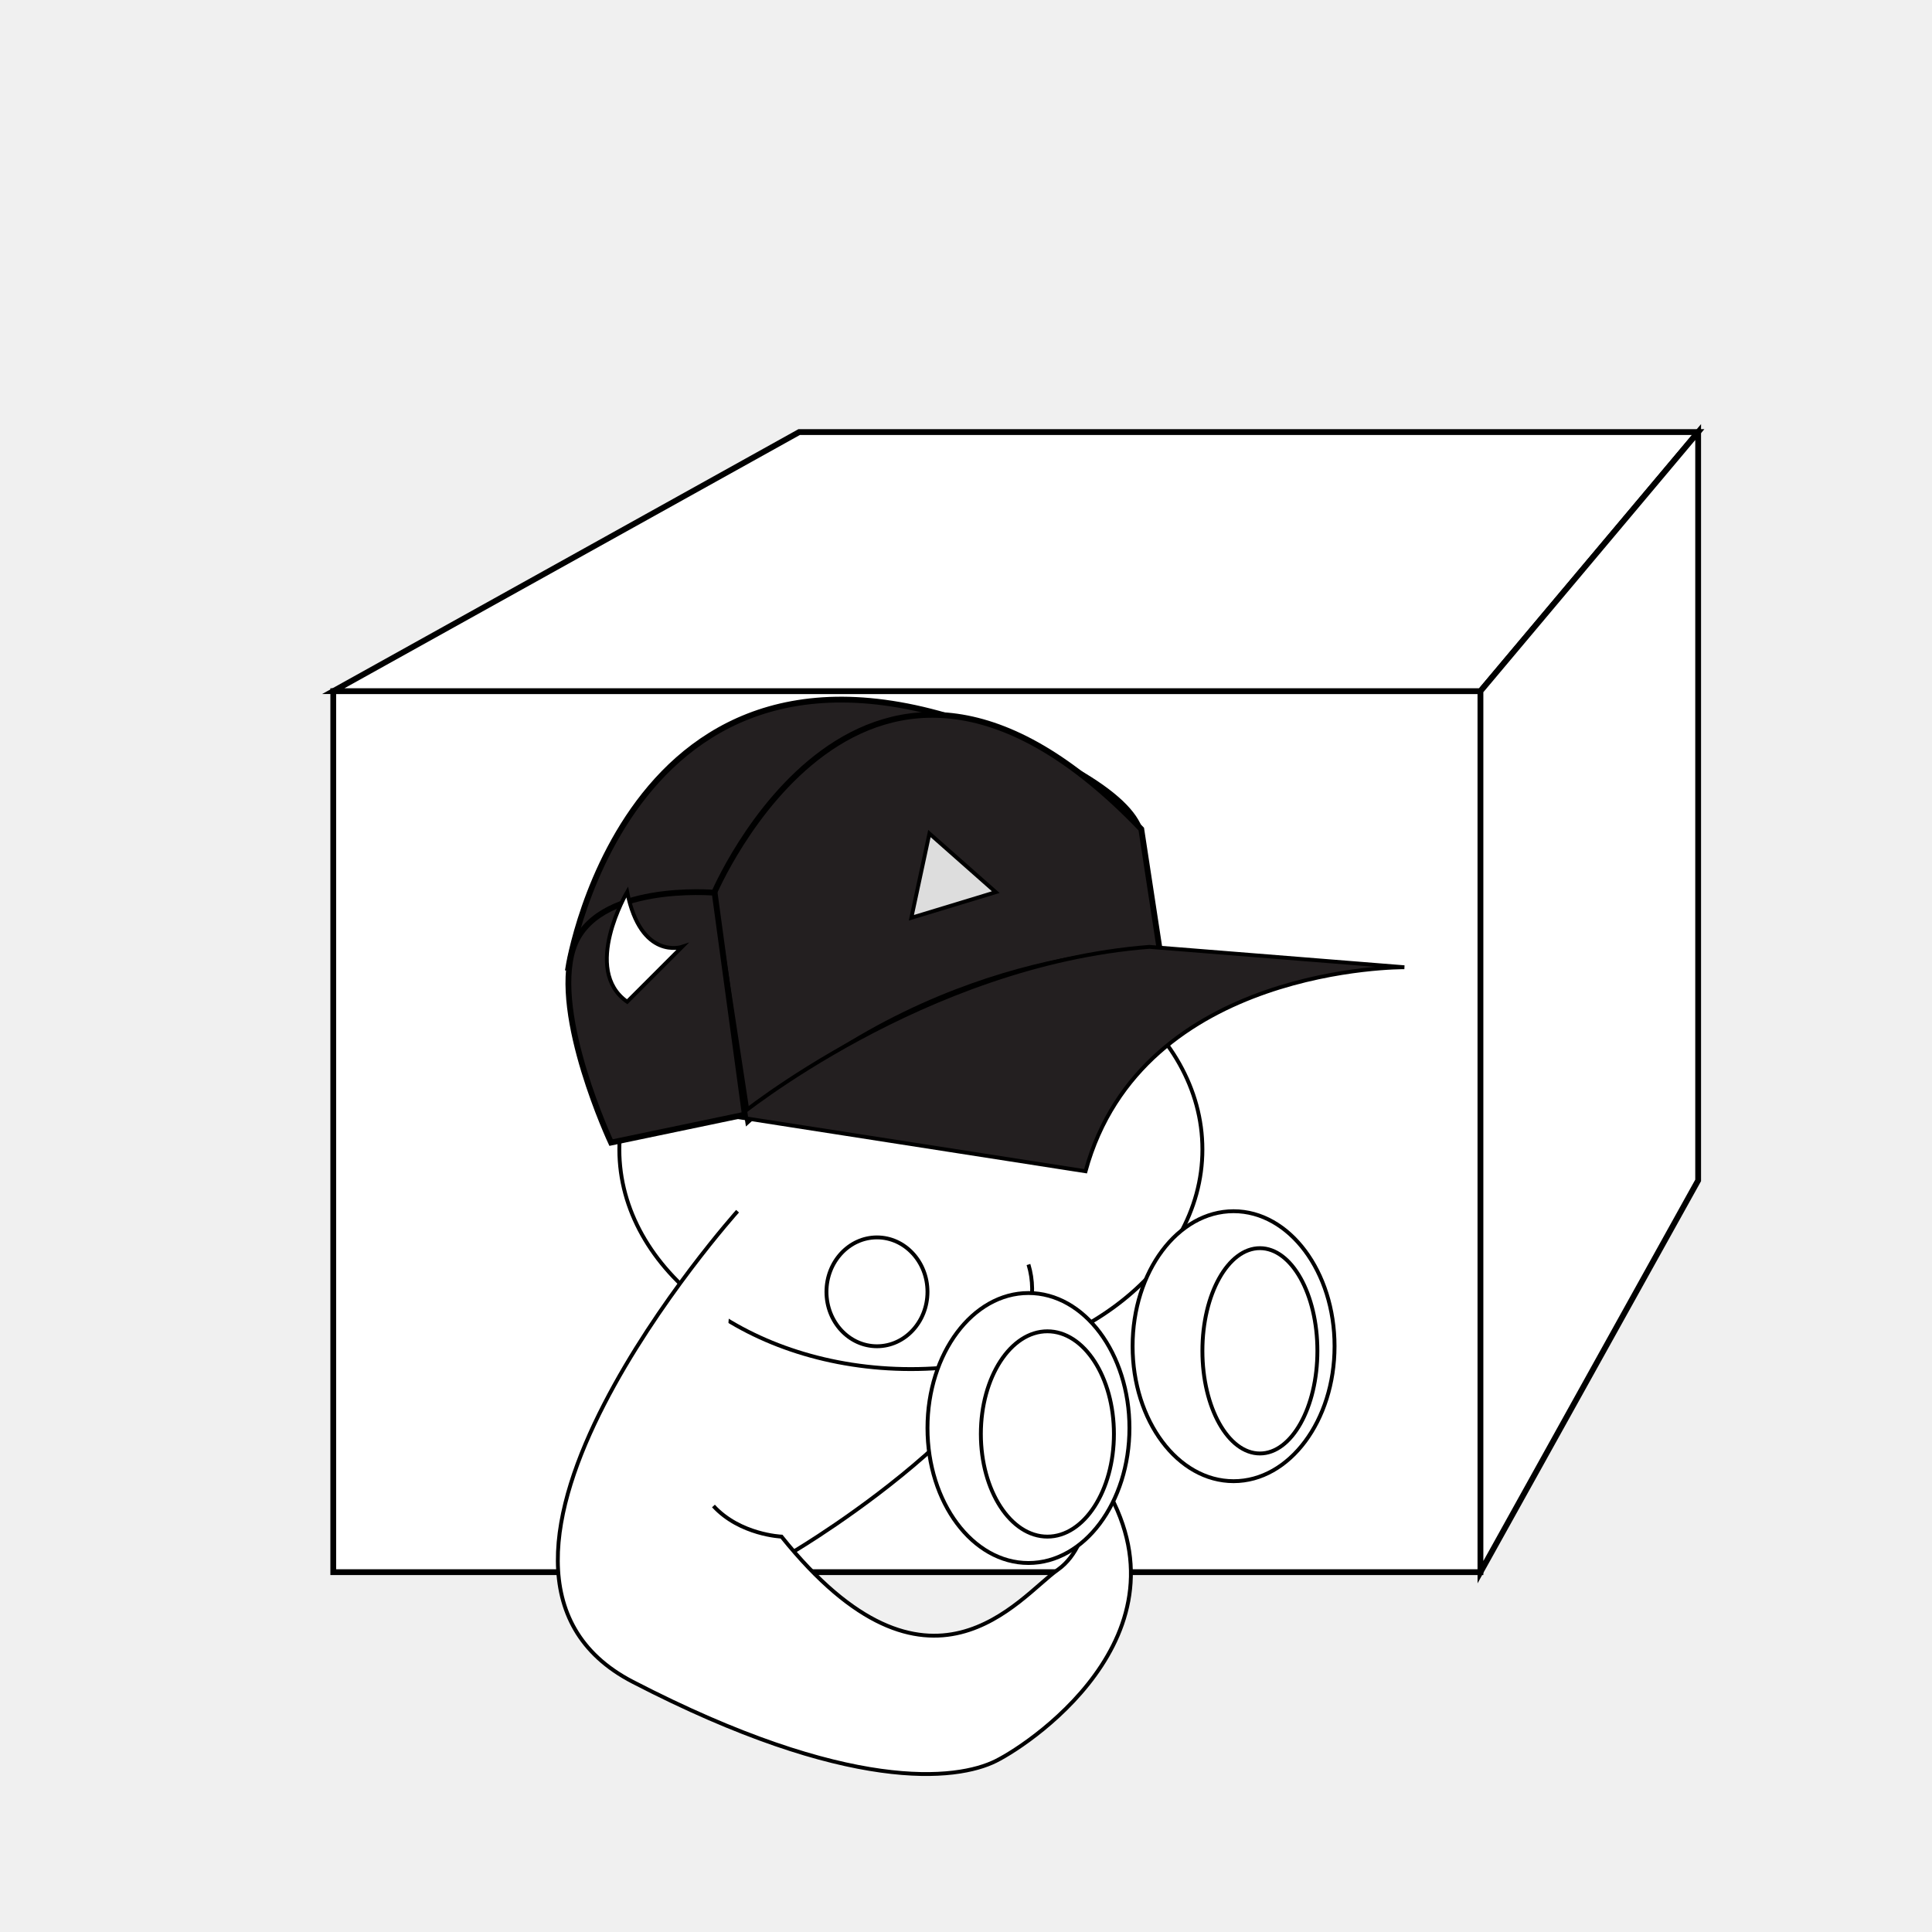
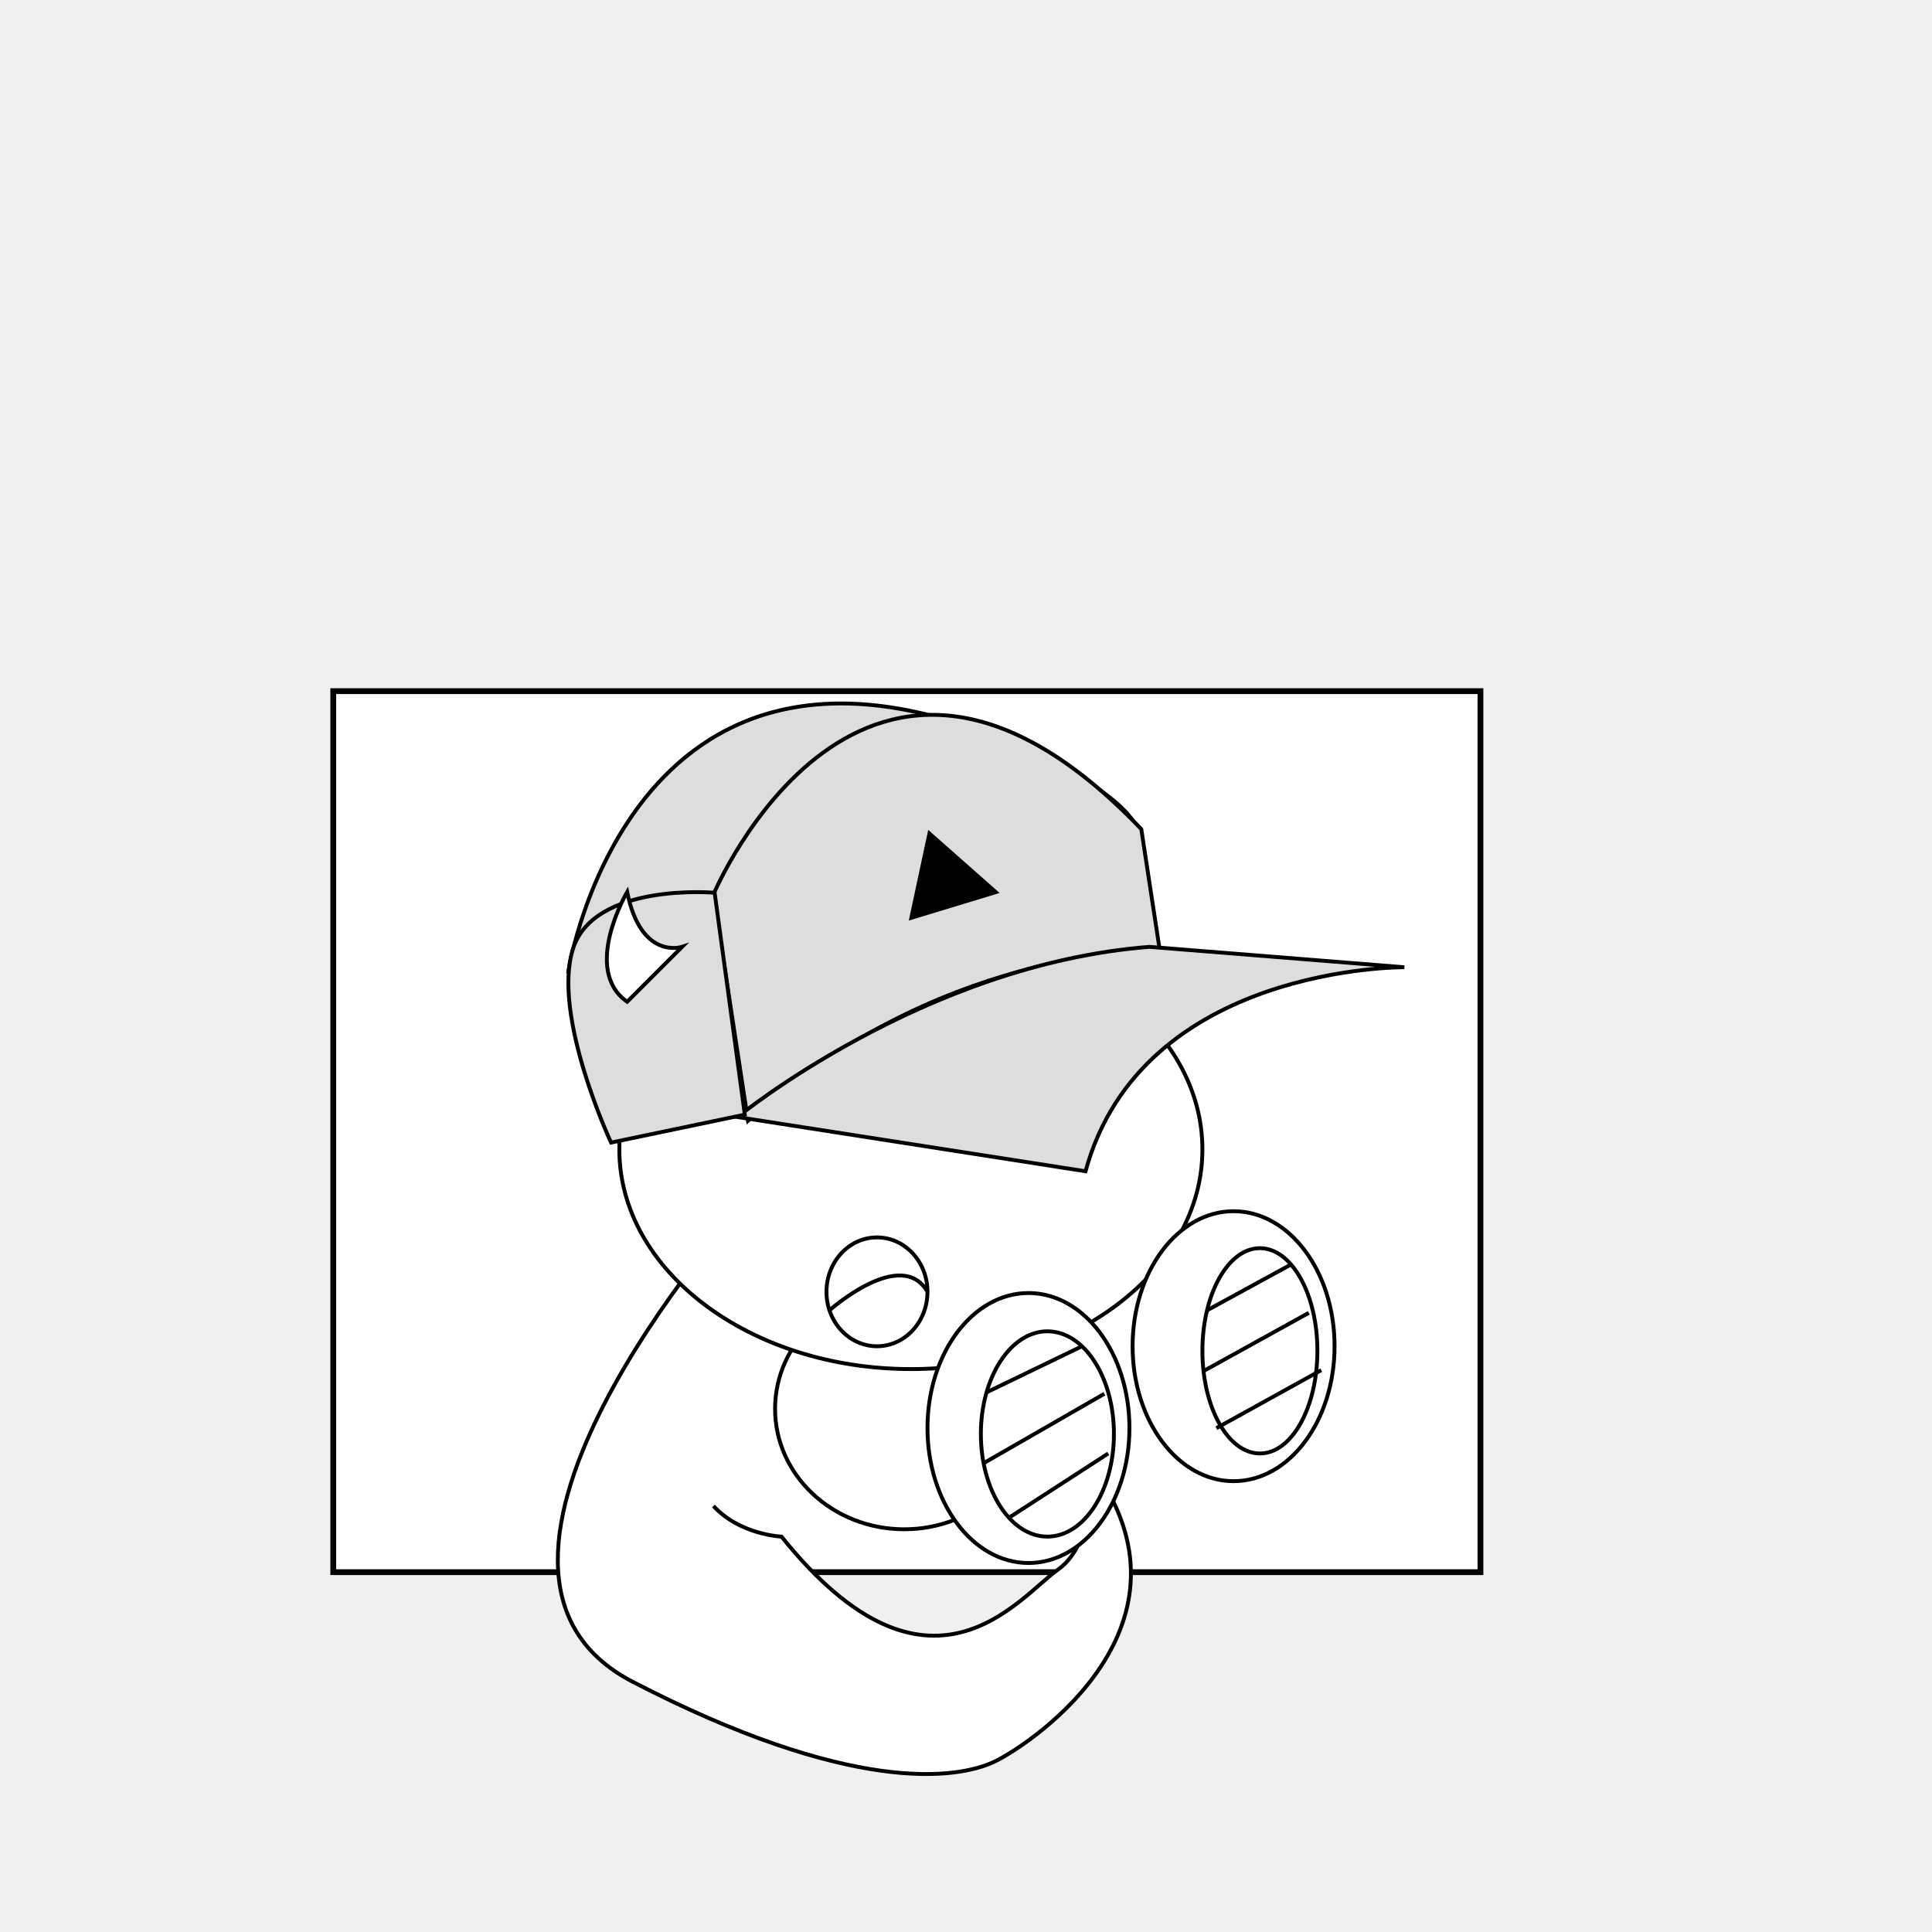
- <svg xmlns="http://www.w3.org/2000/svg" version="1.1" x="0px" y="0px" width="1000px" height="1000px" viewBox="0 0 1000 1000" enable-background="new 0 0 1000 1000" xml:space="preserve">
+ <svg xmlns="http://www.w3.org/2000/svg" version="1.1" x="0px" y="0px" viewBox="0 0 1000 1000" enable-background="new 0 0 1000 1000" xml:space="preserve">
  <g id="Layer_1">
    <g display="none">
      <path display="inline" d="M250.5,396.779h4.752v67.393H250.5V396.779z" />
    </g>
+     <path fill="#FFFFFF" stroke="#000000" stroke-width="2" stroke-miterlimit="10" d="M410.896,803.022   c0,0,141.268-83.521,121.436-148.521" />
    <rect x="172.5" y="357.734" fill="#FFFFFF" stroke="#000000" stroke-width="3" stroke-miterlimit="10" width="593.782" height="456.012" />
    <div class="typewriter">
      <text transform="matrix(1 0 0 1 264.0769 578.5002)" startOffset="0" font-size="72" font-family="'Montserrat-Regular'">
			www.???.com</text>
    </div>
    <ellipse display="none" fill="#231F20" stroke="#000000" stroke-miterlimit="10" cx="565.363" cy="298.5" rx="65.438" ry="58.798" />
    <path display="none" fill="#FFFFFF" stroke="#000000" stroke-miterlimit="10" d="M516.391,340.792c0,0,30.432,36.218,21.797-3.646   C538.188,337.146,535.117,333.476,516.391,340.792z" />
-     <path fill="#FFFFFF" stroke="#000000" stroke-width="2" stroke-miterlimit="10" d="M622.364,594.948   c0,62.785-67.555,113.683-150.896,113.683c-83.337,0-150.897-50.897-150.897-113.683c0-62.786,67.561-113.685,150.897-113.685   C554.809,481.262,622.364,532.161,622.364,594.948z" />
    <ellipse display="none" fill="#FFFFFF" stroke="#000000" stroke-miterlimit="10" cx="609.5" cy="290" rx="11.484" ry="27.5" />
-     <path fill="#231F20" stroke="#000000" stroke-width="3" stroke-miterlimit="10" d="M294.189,500.74   c0,0,33.013-210.795,241.613-112.502C744.405,486.53,294.189,500.74,294.189,500.74z" />
-     <path fill="#231F20" stroke="#000000" stroke-width="3" stroke-miterlimit="10" d="M387.16,580.085l-17.881-117.146   c0,0,77.405-184.32,221.446-33.802l9.592,62.858c0,0-106.752-3.167-205.616,81.45C392.179,575.601,389.666,577.814,387.16,580.085z   " />
-     <path fill="#231F20" stroke="#000000" stroke-width="2" stroke-miterlimit="10" d="M561.877,606.237l-180.12-28.057   c0,0,96.578-79.065,213.159-88.09l131.987,10.553C726.903,500.643,591.041,499.453,561.877,606.237z" />
-     <path fill="#231F20" stroke="#000000" stroke-width="3" stroke-miterlimit="10" d="M369.896,462.081   c0,0-62.462-5.478-73.363,29.167c-10.9,34.645,19.751,100.146,19.751,100.146l69.23-14.458L369.896,462.081z" />
-     <polygon fill="#DDDDDD" stroke="#000000" stroke-width="2" stroke-miterlimit="10" points="481.066,431.429 471.717,475.044    515.406,461.765  " />
    <polygon display="none" fill="#FFFFFF" stroke="#000000" stroke-width="2" stroke-miterlimit="10" points="500.77,339.715    486.31,357.542 506.114,371.696 515.371,365.079 511.948,344.592  " />
    <path display="none" fill="#FFFFFF" stroke="#000000" stroke-miterlimit="10" d="M497.156,376.5c0,0-7.844,5,0,19s41.92,0,41.92,0   l12.924-26l10.926,26l11.891-1l-11.891-41c0,0-8.773-14-23.85,0S512,374.5,512,374.5L497.156,376.5z" />
    <path fill="#FFFFFF" stroke="#000000" stroke-width="2" stroke-miterlimit="10" d="M381.757,626.92   c0,0-166.257,185.58-54.257,243.58s167.813,51,187.906,41s108.992-70.813,50.094-152c0,0,2,39-18,53s-66.408,78.217-143-17.151   c0,0-21.442-0.849-35.221-15.849" />
    <path display="none" fill="#FFFFFF" stroke="#000000" stroke-miterlimit="10" d="M497.156,359.5l-6.855,35   c0,0,30.199-9.479,30.949-26.24" />
-     <path fill="#FFFFFF" stroke="#000000" stroke-width="2" stroke-miterlimit="10" d="M410.896,803.022   c0,0,141.268-83.521,121.436-148.521" />
+     <path fill="#DDDDDD" stroke="#000000" stroke-width="2" stroke-miterlimit="10" d="M294.189,502.74   c0,0,33.013-210.795,241.613-112.502C744.405,488.53,294.189,502.74,294.189,502.74z" />
+     <ellipse fill="#FFFFFF" stroke="#000000" stroke-width="2" stroke-miterlimit="10" cx="468.044" cy="729.216" rx="66.87" ry="62.338" />
+     <path fill="#FFFFFF" stroke="#000000" stroke-width="2" stroke-miterlimit="10" d="M622.364,594.948   c0,62.785-67.555,113.683-150.896,113.683c-83.337,0-150.897-50.897-150.897-113.683c0-62.786,67.561-113.685,150.897-113.685   C554.809,481.262,622.364,532.161,622.364,594.948z" />
+     <path fill="#DDDDDD" stroke="#000000" stroke-width="2" stroke-miterlimit="10" d="M387.16,580.085l-17.881-117.146   c0,0,77.405-184.32,221.446-33.802l9.592,62.858c0,0-106.752-3.167-205.616,81.45C392.179,575.601,389.666,577.814,387.16,580.085z   " />
+     <path fill="#DDDDDD" stroke="#000000" stroke-width="2" stroke-miterlimit="10" d="M561.877,606.237l-180.12-28.057   c0,0,96.578-79.065,213.159-88.09l131.987,10.553C726.903,500.643,591.041,499.453,561.877,606.237z" />
+     <path fill="#DDDDDD" stroke="#000000" stroke-width="2" stroke-miterlimit="10" d="M369.896,462.081   c0,0-62.462-5.478-73.363,29.167c-10.9,34.645,19.751,100.146,19.751,100.146l69.23-14.458L369.896,462.081z" />
+     <polygon stroke="#000000" stroke-width="2" stroke-miterlimit="10" points="481.066,431.429 471.717,475.044 515.406,461.765  " />
    <path fill="#FFFFFF" stroke="#000000" stroke-width="2" stroke-miterlimit="10" d="M324.622,461.669c0,0-23.684,40.263,0,56.842   l28.421-28.421C353.043,490.09,331.727,497.196,324.622,461.669z" />
+     <path display="none" fill="#FFFFFF" stroke="#000000" stroke-width="2" stroke-miterlimit="10" d="M413.33,708.63   c0,0,76.074,41.237,76.122-9.446" />
+     <path display="none" fill="#FFFFFF" stroke="#000000" stroke-width="2" stroke-miterlimit="10" d="M417.475,739.139   c0,0,52.929,23.883,71.977-10.378" />
+     <path display="none" fill="#FFFFFF" stroke="#000000" stroke-width="2" stroke-miterlimit="10" d="M432.859,763.303   c0,0,55.593,16.771,70.006-19.684" />
    <ellipse fill="#FFFFFF" stroke="#000000" stroke-width="2" stroke-miterlimit="10" cx="453.92" cy="668.647" rx="26.142" ry="28.17" />
    <ellipse fill="#FFFFFF" stroke="#000000" stroke-width="2" stroke-miterlimit="10" cx="638.5" cy="696.788" rx="52.268" ry="69.868" />
    <ellipse fill="#FFFFFF" stroke="#000000" stroke-width="2" stroke-miterlimit="10" cx="532.331" cy="739.139" rx="52.269" ry="69.869" />
    <path display="none" fill="#FFFFFF" stroke="#000000" stroke-miterlimit="10" d="M542.776,384.5c0,0-11.276,12-33.276,0   c0,0-5.297,4.553-13.931-7.724l1.587-17.276" />
-     <polygon fill="#FFFFFF" stroke="#000000" stroke-width="3" stroke-miterlimit="10" points="172.5,357.734 413.656,223.635    878.96,223.635 766.282,357.734  " />
-     <polygon fill="#FFFFFF" stroke="#000000" stroke-width="3" stroke-miterlimit="10" points="766.282,813.745 766.282,357.734    878.96,223.635 878.96,610.975  " />
+     <polygon display="none" fill="#FFFFFF" stroke="#000000" stroke-width="3" stroke-miterlimit="10" points="172.5,357.734    413.656,223.635 878.96,223.635 766.282,357.734  " />
+     <polygon display="none" fill="#FFFFFF" stroke="#000000" stroke-width="3" stroke-miterlimit="10" points="766.282,813.745    766.282,357.734 878.96,223.635 878.96,610.975  " />
    <ellipse fill="#FFFFFF" stroke="#000000" stroke-width="2" stroke-miterlimit="10" cx="542.131" cy="742.215" rx="34.438" ry="53.134" />
    <ellipse fill="#FFFFFF" stroke="#000000" stroke-width="2" stroke-miterlimit="10" cx="652.123" cy="699.184" rx="29.759" ry="53.134" />
+     <path fill="#FFFFFF" stroke="#000000" stroke-width="2" stroke-miterlimit="10" d="M429.329,678.224   c0,0,37.199-33.159,50.733-9.577" />
+     <line fill="#FFFFFF" stroke="#000000" stroke-width="2" stroke-miterlimit="10" x1="510.651" y1="720.674" x2="560.029" y2="696.817" />
+     <line fill="#FFFFFF" stroke="#000000" stroke-width="2" stroke-miterlimit="10" x1="509.059" y1="757.374" x2="571.624" y2="721.405" />
+     <line fill="#FFFFFF" stroke="#000000" stroke-width="2" stroke-miterlimit="10" x1="522.231" y1="785.568" x2="573.624" y2="752.318" />
+     <line fill="#FFFFFF" stroke="#000000" stroke-width="2" stroke-miterlimit="10" x1="629.576" y1="739.216" x2="683.882" y2="709.184" />
+     <line fill="#FFFFFF" stroke="#000000" stroke-width="2" stroke-miterlimit="10" x1="624.77" y1="678.224" x2="668.216" y2="654.5" />
+     <path fill="#FFFFFF" stroke="#000000" stroke-width="3" stroke-miterlimit="10" d="M679.472,678.224" />
+     <path fill="#FFFFFF" stroke="#000000" stroke-width="3" stroke-miterlimit="10" d="M624.77,714.199" />
+     <path fill="#FFFFFF" stroke="#000000" stroke-width="3" stroke-miterlimit="10" d="M664.592,708.745" />
+     <path fill="#FFFFFF" stroke="#000000" stroke-width="3" stroke-miterlimit="10" d="M629.592,603.745" />
+     <line fill="#FFFFFF" stroke="#000000" stroke-width="2" stroke-miterlimit="10" x1="623.12" y1="709.564" x2="677.426" y2="679.531" />
  </g>
  <g id="Layer_2">
</g>
</svg>
